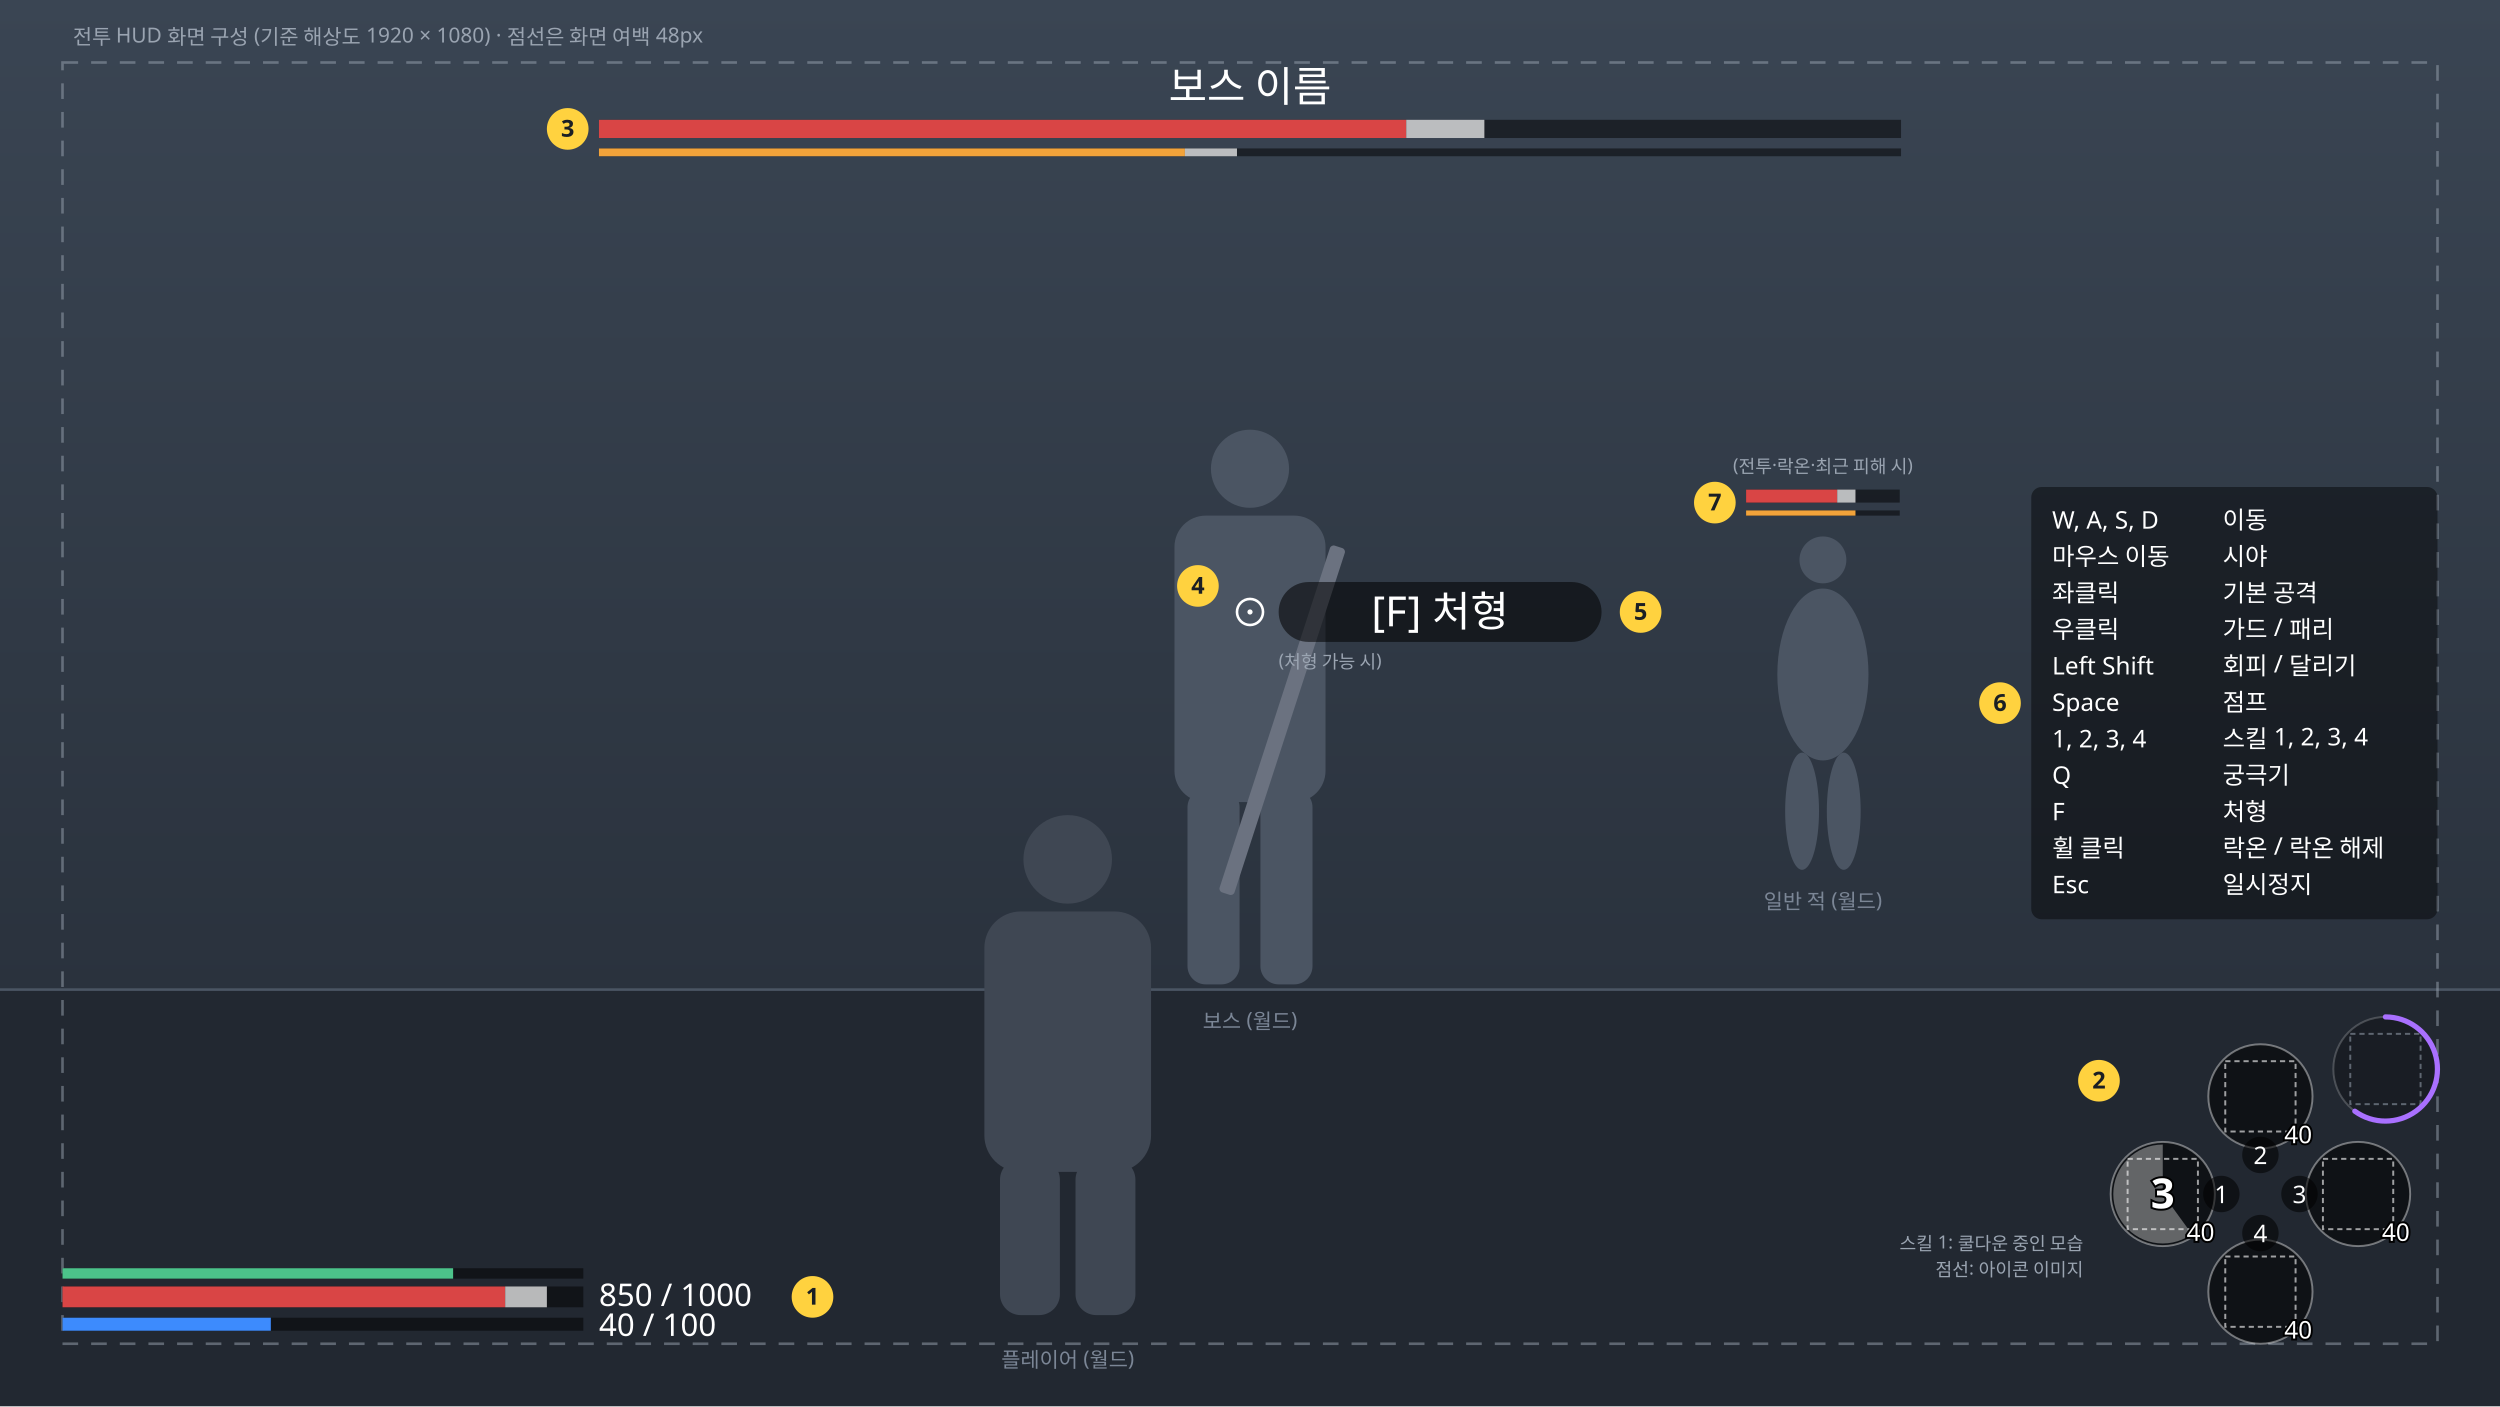
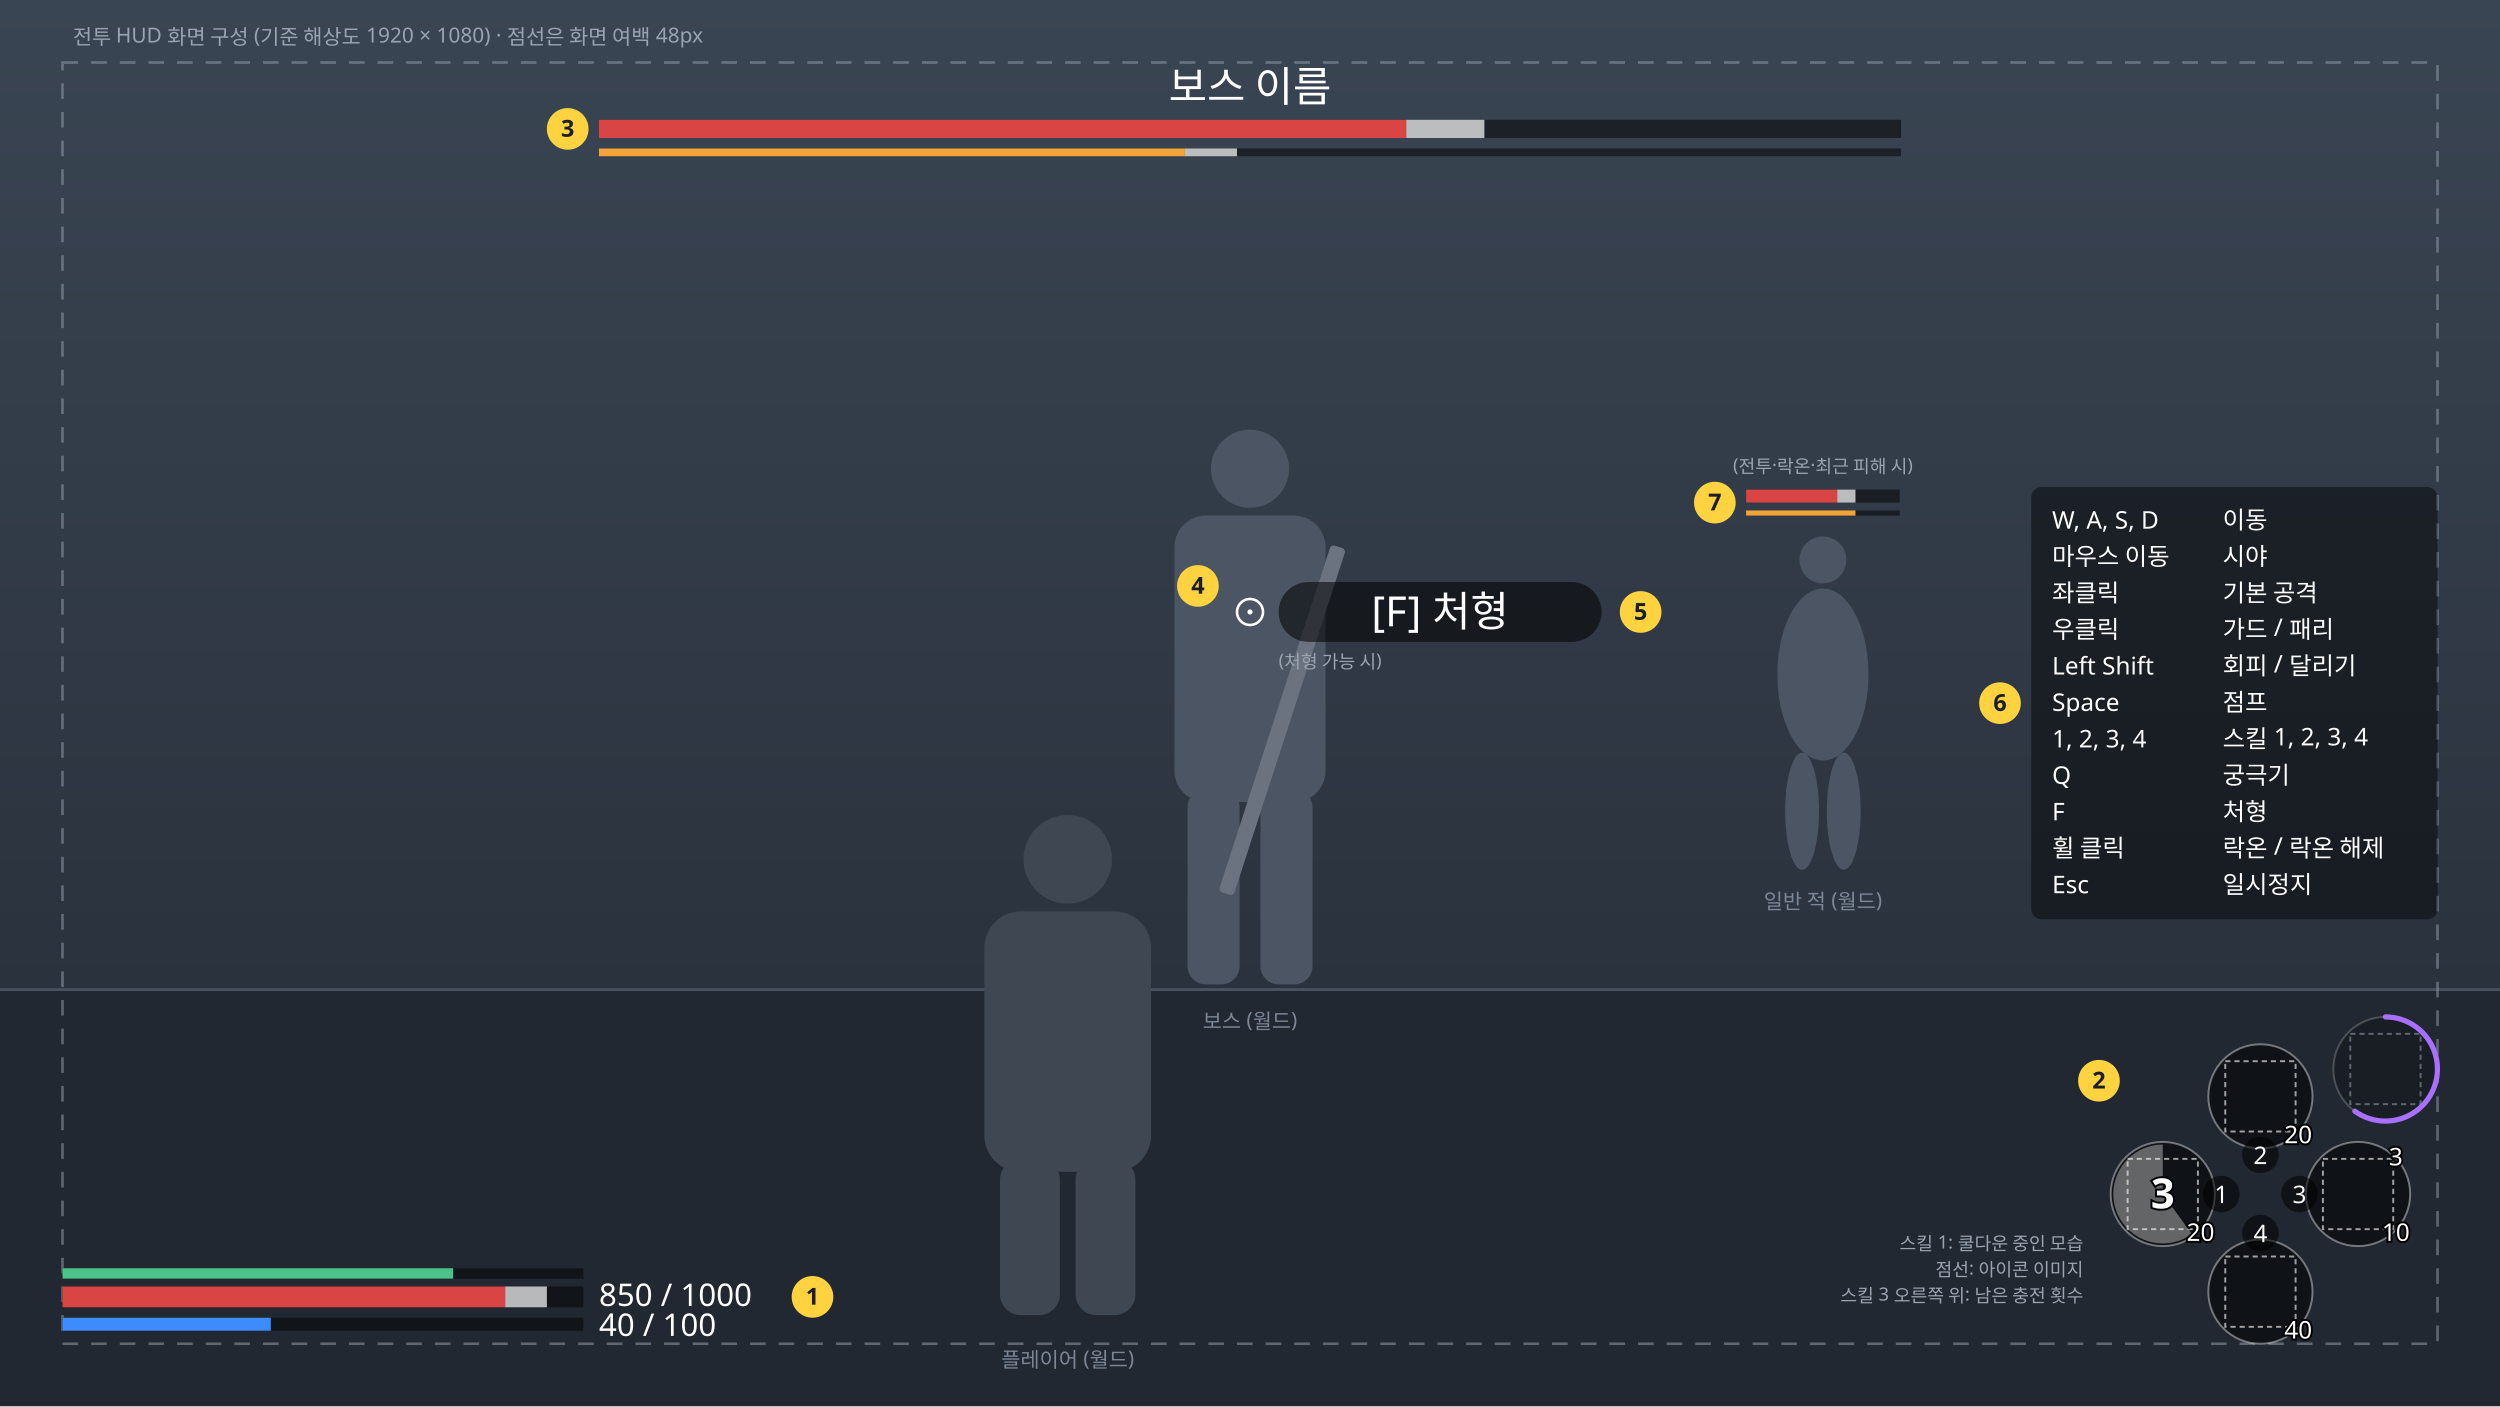
<svg xmlns="http://www.w3.org/2000/svg" width="1920" height="1080" viewBox="0 0 1920 1080" font-family="'Malgun Gothic', 'Apple SD Gothic Neo', 'Noto Sans KR', sans-serif">
  <defs>
    <linearGradient id="sky" x1="0" y1="0" x2="0" y2="1">
      <stop offset="0" stop-color="#3a4553" />
      <stop offset="1" stop-color="#2a323d" />
    </linearGradient>
    <clipPath id="skillSlotInside">
      <circle cx="1661" cy="917" r="38" />
    </clipPath>
  </defs>
  <rect width="1920" height="760" fill="url(#sky)" />
  <rect y="760" width="1920" height="320" fill="#222831" />
  <path d="M0 760 H1920" stroke="#4a5563" stroke-width="2" />
  <rect x="48" y="48" width="1824" height="984" fill="none" stroke="#9aa4b1" stroke-width="2" stroke-dasharray="12 10" opacity="0.5" />
  <text x="56" y="34" font-size="16" fill="#9aa4b1">전투 HUD 화면 구성 (기준 해상도 1920 × 1080) · 점선은 화면 여백 48px</text>
  <g fill="#4b5563">
    <circle cx="960" cy="360" r="30" />
    <rect x="902" y="396" width="116" height="220" rx="24" />
    <rect x="912" y="606" width="40" height="150" rx="14" />
    <rect x="968" y="606" width="40" height="150" rx="14" />
    <rect x="1022" y="420" width="12" height="280" rx="3" fill="#6b7280" transform="rotate(18 1028 420)" />
  </g>
  <text x="960" y="790" font-size="16" fill="#7b8696" text-anchor="middle">보스 (월드)</text>
  <g fill="#4b5563">
    <circle cx="1400" cy="430" r="18" />
    <rect x="1365" y="452" width="70" height="132" rx="114" />
    <rect x="1371" y="578" width="26" height="90" rx="109" />
    <rect x="1403" y="578" width="26" height="90" rx="109" />
  </g>
  <text x="1400" y="698" font-size="16" fill="#7b8696" text-anchor="middle">일반 적 (월드)</text>
  <g fill="#3f4753">
    <circle cx="820" cy="660" r="34" />
    <rect x="756" y="700" width="128" height="200" rx="28" />
    <rect x="768" y="890" width="46" height="120" rx="16" />
    <rect x="826" y="890" width="46" height="120" rx="16" />
  </g>
  <text x="820" y="1050" font-size="16" fill="#7b8696" text-anchor="middle">플레이어 (월드)</text>
  <text x="960" y="78" font-size="32" fill="#FFFFFF" text-anchor="middle">보스 이름</text>
  <rect x="460" y="92" width="1000" height="14" fill="#000000" fill-opacity="0.5" />
  <rect x="460" y="92" width="620" height="14" fill="#D94545" />
  <rect x="1080" y="92" width="60" height="14" fill="#FFFFFF" fill-opacity="0.7" />
  <rect x="460" y="114" width="1000" height="6" fill="#000000" fill-opacity="0.5" />
  <rect x="460" y="114" width="450" height="6" fill="#F2A33A" />
  <rect x="910" y="114" width="40" height="6" fill="#FFFFFF" fill-opacity="0.7" />
  <circle cx="960" cy="470" r="10" fill="none" stroke="#FFFFFF" stroke-width="2" />
  <circle cx="960" cy="470" r="2" fill="#FFFFFF" />
  <rect x="982" y="447" width="248" height="46" rx="23" fill="#000000" fill-opacity="0.55" />
  <text x="1106" y="481" font-size="32" fill="#FFFFFF" text-anchor="middle">[F] 처형</text>
  <text x="982" y="512" font-size="14" fill="#9aa4b1">(처형 가능 시)</text>
  <rect x="1341" y="376" width="118" height="10" fill="#000000" fill-opacity="0.5" />
  <rect x="1341" y="376" width="70" height="10" fill="#D94545" />
  <rect x="1411" y="376" width="14" height="10" fill="#FFFFFF" fill-opacity="0.7" />
  <rect x="1341" y="392" width="118" height="4" fill="#000000" fill-opacity="0.5" />
  <rect x="1341" y="392" width="84" height="4" fill="#F2A33A" />
  <text x="1400" y="362" font-size="14" fill="#9aa4b1" text-anchor="middle">(전투·락온·최근 피해 시)</text>
  <rect x="48" y="974" width="400" height="8" fill="#000000" fill-opacity="0.5" />
  <rect x="48" y="974" width="300" height="8" fill="#4CC38A" />
  <rect x="48" y="988" width="400" height="16" fill="#000000" fill-opacity="0.5" />
  <rect x="48" y="988" width="340" height="16" fill="#D94545" />
  <rect x="388" y="988" width="32" height="16" fill="#FFFFFF" fill-opacity="0.7" />
  <text x="460" y="1003" font-size="24" fill="#FFFFFF">850 / 1000</text>
  <rect x="48" y="1012" width="400" height="10" fill="#000000" fill-opacity="0.5" />
  <rect x="48" y="1012" width="160" height="10" fill="#3D8BFD" />
  <text x="460" y="1026" font-size="24" fill="#FFFFFF">40 / 100</text>
  <g fill="#000000" fill-opacity="0.55" stroke="#FFFFFF" stroke-opacity="0.4" stroke-width="1.5">
    <circle cx="1661" cy="917" r="40" />
    <circle cx="1736" cy="842" r="40" />
    <circle cx="1811" cy="917" r="40" />
    <circle cx="1736" cy="992" r="40" />
  </g>
  <g fill="none" stroke="#FFFFFF" stroke-opacity="0.6" stroke-width="1.5" stroke-dasharray="4 3">
    <rect x="1634" y="890" width="54" height="54" />
    <rect x="1709" y="815" width="54" height="54" />
    <rect x="1784" y="890" width="54" height="54" />
    <rect x="1709" y="965" width="54" height="54" />
  </g>
  <path d="M1661 917 L1696.27 965.54 A60 60 0 1 1 1661 857 Z" fill="#FFFFFF" fill-opacity="0.35" clip-path="url(#skillSlotInside)" />
  <text x="1661" y="928" font-size="32" font-weight="700" fill="#FFFFFF" text-anchor="middle" stroke="#000000" stroke-width="3" paint-order="stroke">3</text>
  <g font-size="18.7" fill="#FFFFFF" text-anchor="middle" stroke="#000000" stroke-width="3" paint-order="stroke">
-     <text x="1690" y="953">40</text>
-     <text x="1765" y="878">40</text>
-     <text x="1840" y="953">40</text>
+     <text x="1690" y="953">20</text>
+     <text x="1765" y="878">20</text>
+     <text x="1840" y="953">10</text>
    <text x="1765" y="1028">40</text>
  </g>
+   <text x="1840" y="895" font-size="18.7" fill="#FFFFFF" text-anchor="middle" stroke="#000000" stroke-width="3" paint-order="stroke">3</text>
  <g fill="#000000" fill-opacity="0.55">
    <circle cx="1706" cy="917" r="14" />
    <circle cx="1736" cy="887" r="14" />
    <circle cx="1766" cy="917" r="14" />
    <circle cx="1736" cy="947" r="14" />
  </g>
  <g font-size="18.7" fill="#FFFFFF" text-anchor="middle">
    <text x="1706" y="924">1</text>
    <text x="1736" y="894">2</text>
    <text x="1766" y="924">3</text>
    <text x="1736" y="954">4</text>
  </g>
  <g opacity="0.5">
    <circle cx="1832" cy="821" r="40" fill="#000000" fill-opacity="0.55" stroke="#FFFFFF" stroke-opacity="0.4" stroke-width="1.5" />
    <rect x="1805" y="794" width="54" height="54" fill="none" stroke="#9aa4b1" stroke-width="1.5" stroke-dasharray="4 3" />
  </g>
  <path d="M1832 781 A40 40 0 1 1 1808.5 853.4" fill="none" stroke="#A970FF" stroke-width="4" stroke-linecap="round" />
  <text x="1600" y="960" font-size="14" fill="#9aa4b1" text-anchor="end">스킬 1: 쿨다운 중인 모습</text>
  <text x="1600" y="980" font-size="14" fill="#9aa4b1" text-anchor="end">점선: 아이콘 이미지</text>
+   <text x="1600" y="1000" font-size="14" fill="#9aa4b1" text-anchor="end">스킬 3 오른쪽 위: 남은 충전 횟수</text>
  <rect x="1560" y="374" width="312" height="332" rx="8" fill="#000000" fill-opacity="0.45" />
  <g font-size="18.7" fill="#FFFFFF">
    <text x="1576" y="406">W, A, S, D</text>
    <text x="1707" y="406">이동</text>
    <text x="1576" y="434">마우스 이동</text>
    <text x="1707" y="434">시야</text>
    <text x="1576" y="462">좌클릭</text>
    <text x="1707" y="462">기본 공격</text>
    <text x="1576" y="490">우클릭</text>
    <text x="1707" y="490">가드 / 패리</text>
    <text x="1576" y="518">Left Shift</text>
    <text x="1707" y="518">회피 / 달리기</text>
    <text x="1576" y="546">Space</text>
    <text x="1707" y="546">점프</text>
    <text x="1576" y="574">1, 2, 3, 4</text>
    <text x="1707" y="574">스킬 1, 2, 3, 4</text>
    <text x="1576" y="602">Q</text>
    <text x="1707" y="602">궁극기</text>
    <text x="1576" y="630">F</text>
    <text x="1707" y="630">처형</text>
    <text x="1576" y="658">휠 클릭</text>
    <text x="1707" y="658">락온 / 락온 해제</text>
    <text x="1576" y="686">Esc</text>
    <text x="1707" y="686">일시정지</text>
  </g>
  <g font-size="18" font-weight="700" text-anchor="middle" fill="#1b1f24">
    <circle cx="624" cy="996" r="16" fill="#FFD23F" />
    <text x="624" y="1002">1</text>
    <circle cx="1612" cy="830" r="16" fill="#FFD23F" />
    <text x="1612" y="836">2</text>
    <circle cx="436" cy="99" r="16" fill="#FFD23F" />
    <text x="436" y="105">3</text>
    <circle cx="920" cy="450" r="16" fill="#FFD23F" />
    <text x="920" y="456">4</text>
    <circle cx="1260" cy="470" r="16" fill="#FFD23F" />
    <text x="1260" y="476">5</text>
    <circle cx="1536" cy="540" r="16" fill="#FFD23F" />
    <text x="1536" y="546">6</text>
    <circle cx="1317" cy="386" r="16" fill="#FFD23F" />
    <text x="1317" y="392">7</text>
  </g>
</svg>
